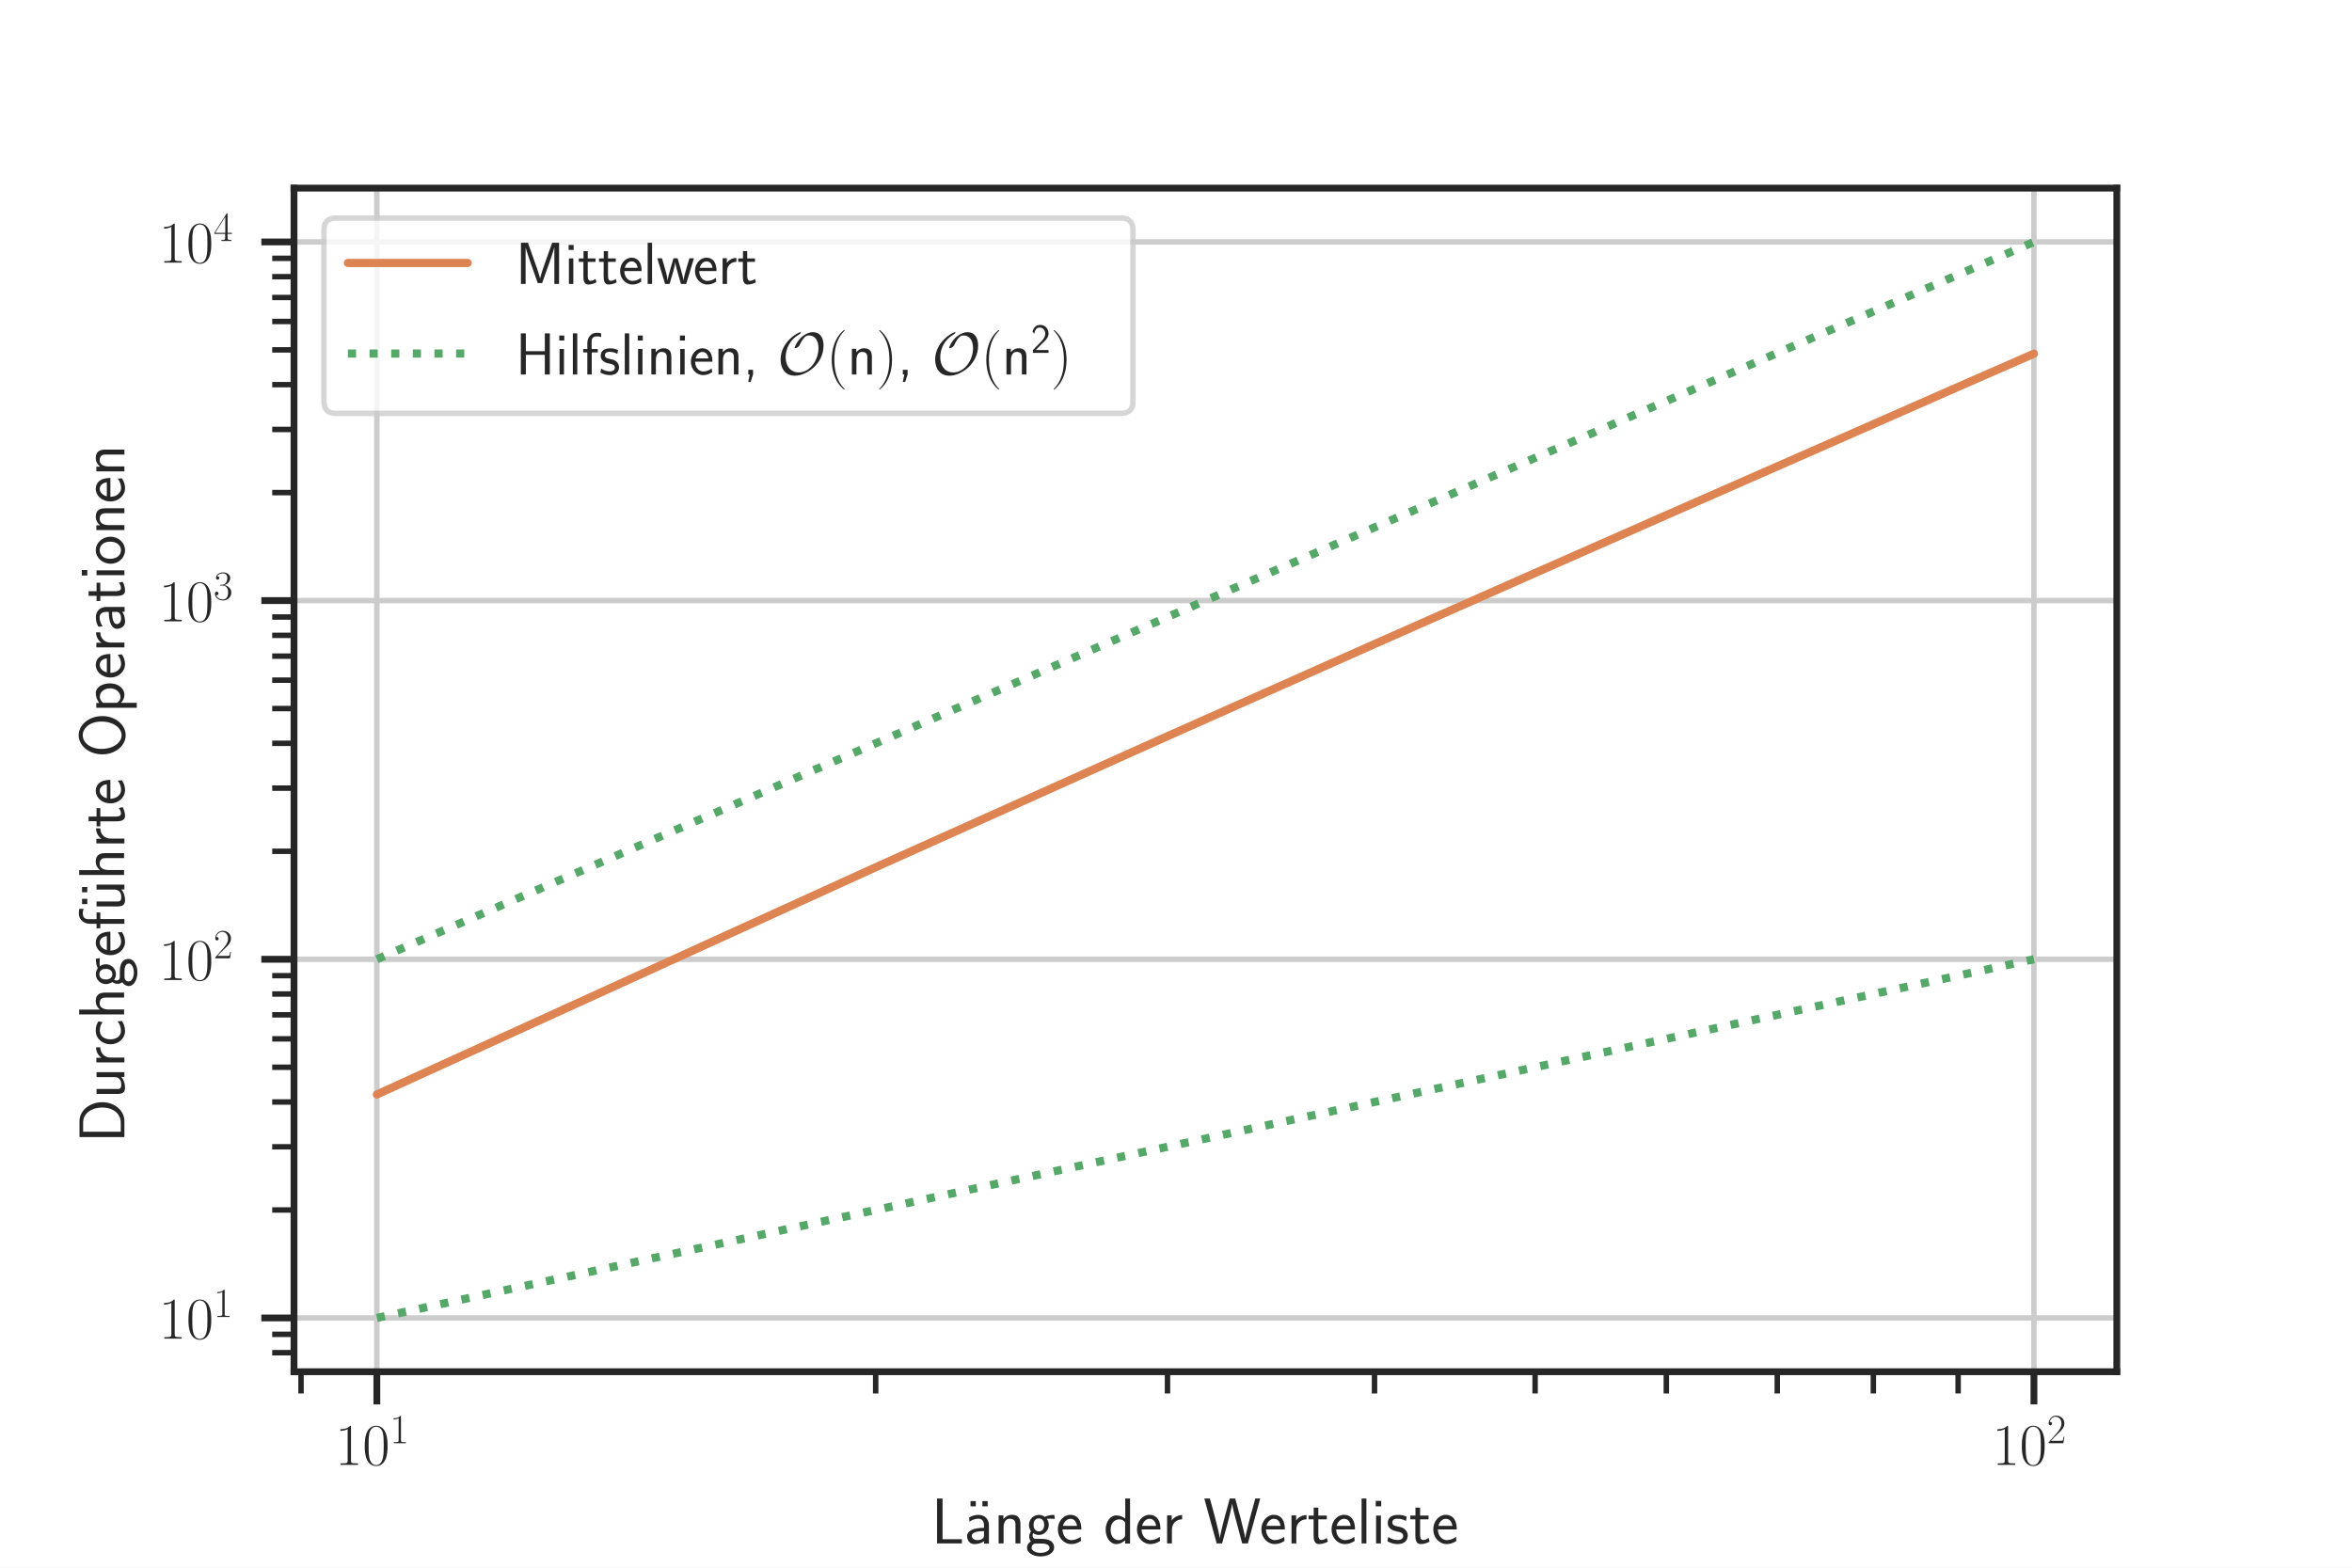
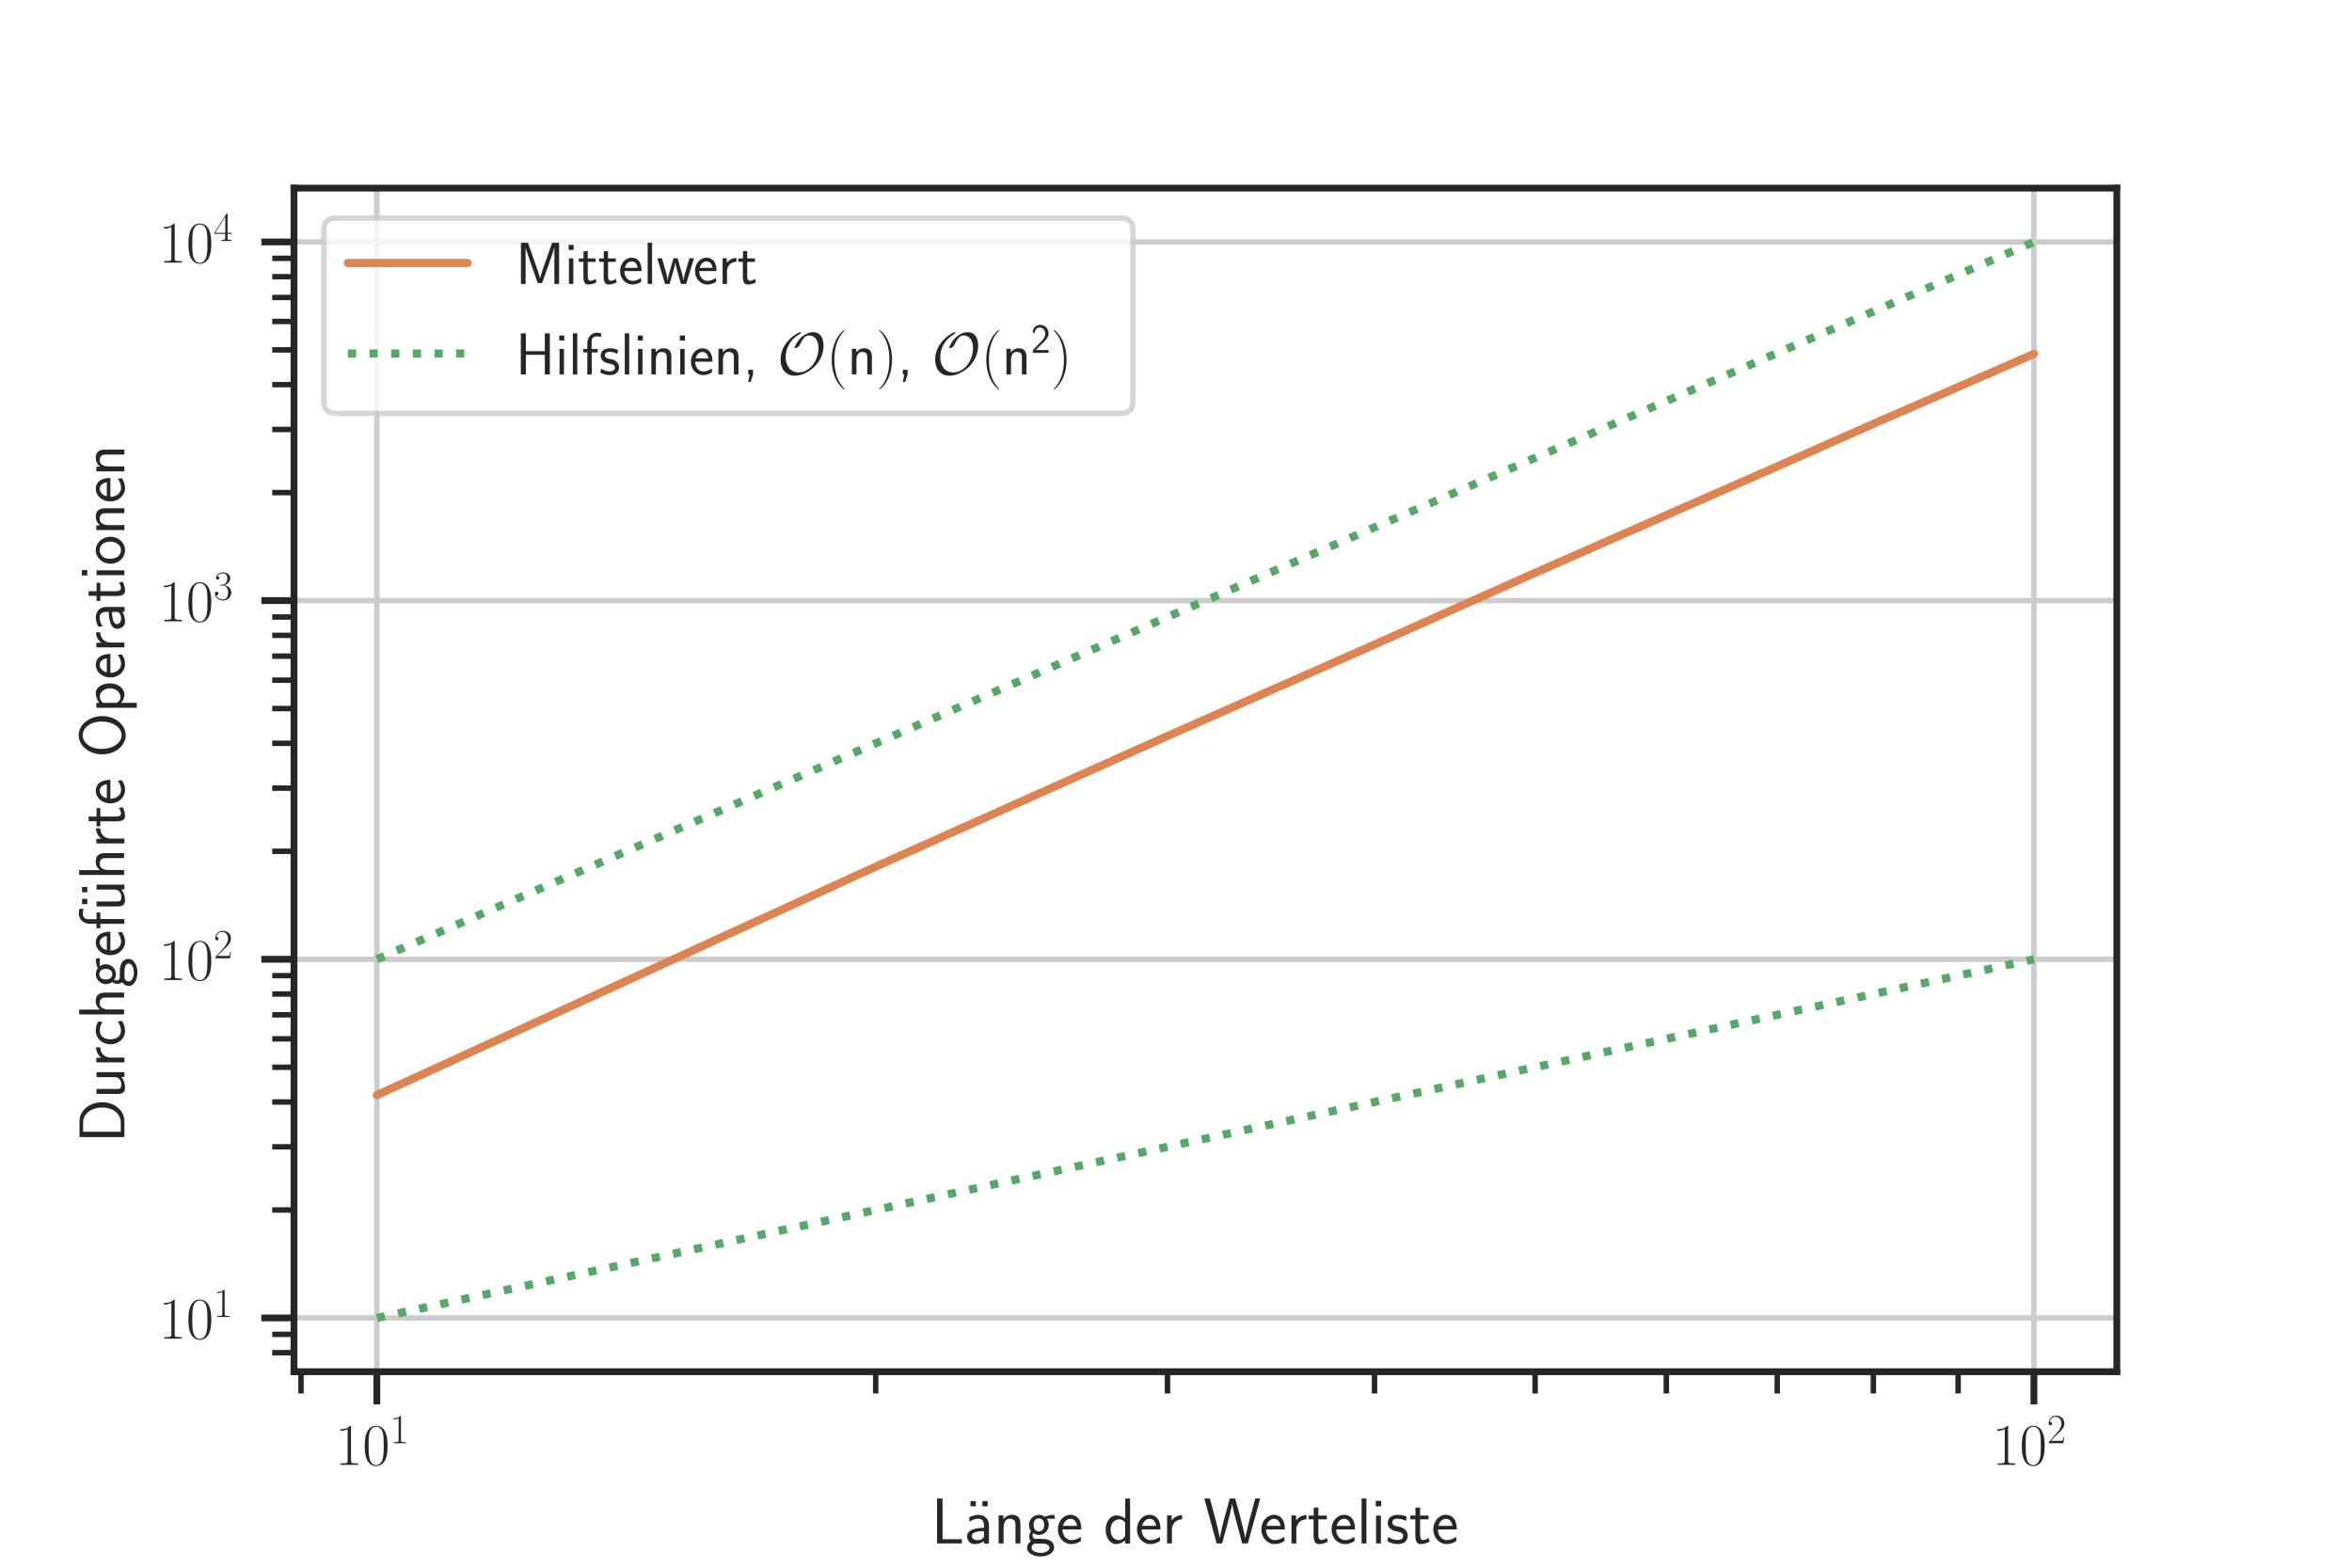
<svg xmlns="http://www.w3.org/2000/svg" xmlns:xlink="http://www.w3.org/1999/xlink" width="432pt" height="288pt" viewBox="0 0 432 288" version="1.1">
  <defs>
    <style type="text/css">*{stroke-linejoin: round; stroke-linecap: butt}</style>
  </defs>
  <g id="figure_1">
    <g id="patch_1">
      <path d="M 0 288  L 432 288  L 432 0  L 0 0  z " style="fill: #ffffff" />
    </g>
    <g id="axes_1">
      <g id="patch_2">
        <path d="M 54 252  L 388.8 252  L 388.8 34.56  L 54 34.56  z " style="fill: #ffffff" />
      </g>
      <g id="matplotlib.axis_1">
        <g id="xtick_1">
          <g id="line2d_1">
-             <path d="M 69.218 252  L 69.218 34.56  " clip-path="url(#p1b1e228d7b)" style="fill: none; stroke: #cccccc; stroke-linecap: round" />
+             <path d="M 69.218 252  L 69.218 34.56  " clip-path="url(#p0e2a7dc74b)" style="fill: none; stroke: #cccccc; stroke-linecap: round" />
          </g>
          <g id="line2d_2">
            <defs>
-               <path id="m0b39e0f6b0" d="M 0 0  L 0 6  " style="stroke: #262626; stroke-width: 1.25" />
-             </defs>
-             <g>
-               <use xlink:href="#m0b39e0f6b0" x="69.218" y="252" style="fill: #262626; stroke: #262626; stroke-width: 1.25" />
+               <path id="m8b8b11eb39" d="M 0 0  L 0 6  " style="stroke: #262626; stroke-width: 1.25" />
+             </defs>
+             <g>
+               <use xlink:href="#m8b8b11eb39" x="69.218" y="252" style="fill: #262626; stroke: #262626; stroke-width: 1.25" />
            </g>
          </g>
          <g id="text_1">
            <g style="fill: #262626" transform="translate(61.55454 269.1103)scale(0.11 -0.11)">
              <defs>
                <path id="CMR17-31" d="M 1702 4058  C 1702 4192 1696 4192 1606 4192  C 1357 3916 979 3827 621 3827  C 602 3827 570 3827 563 3808  C 557 3795 557 3782 557 3648  C 755 3648 1088 3686 1344 3839  L 1344 461  C 1344 236 1331 160 781 160  L 589 160  L 589 0  C 896 0 1216 0 1523 0  C 1830 0 2150 0 2458 0  L 2458 160  L 2266 160  C 1715 160 1702 230 1702 458  L 1702 4058  z " transform="scale(0.015625)" />
                <path id="CMR17-30" d="M 2688 2025  C 2688 2416 2682 3080 2413 3591  C 2176 4039 1798 4198 1466 4198  C 1158 4198 768 4058 525 3597  C 269 3118 243 2524 243 2025  C 243 1661 250 1106 448 619  C 723 -39 1216 -128 1466 -128  C 1760 -128 2208 -7 2470 600  C 2662 1042 2688 1559 2688 2025  z M 1466 -26  C 1056 -26 813 325 723 812  C 653 1188 653 1738 653 2096  C 653 2588 653 2997 736 3387  C 858 3929 1216 4096 1466 4096  C 1728 4096 2067 3923 2189 3400  C 2272 3036 2278 2607 2278 2096  C 2278 1680 2278 1169 2202 792  C 2067 95 1690 -26 1466 -26  z " transform="scale(0.015625)" />
              </defs>
              <use xlink:href="#CMR17-31" transform="scale(0.996264)" />
              <use xlink:href="#CMR17-30" transform="translate(45.69048 0)scale(0.996264)" />
              <use xlink:href="#CMR17-31" transform="translate(91.38095 36.15364)scale(0.697382)" />
            </g>
          </g>
        </g>
        <g id="xtick_2">
          <g id="line2d_3">
-             <path d="M 373.582 252  L 373.582 34.56  " clip-path="url(#p1b1e228d7b)" style="fill: none; stroke: #cccccc; stroke-linecap: round" />
+             <path d="M 373.582 252  L 373.582 34.56  " clip-path="url(#p0e2a7dc74b)" style="fill: none; stroke: #cccccc; stroke-linecap: round" />
          </g>
          <g id="line2d_4">
            <g>
-               <use xlink:href="#m0b39e0f6b0" x="373.582" y="252" style="fill: #262626; stroke: #262626; stroke-width: 1.25" />
+               <use xlink:href="#m8b8b11eb39" x="373.582" y="252" style="fill: #262626; stroke: #262626; stroke-width: 1.25" />
            </g>
          </g>
          <g id="text_2">
            <g style="fill: #262626" transform="translate(365.9182 269.1103)scale(0.11 -0.11)">
              <defs>
                <path id="CMR17-32" d="M 2669 989  L 2554 989  C 2490 536 2438 459 2413 420  C 2381 369 1920 369 1830 369  L 602 369  C 832 619 1280 1072 1824 1597  C 2214 1967 2669 2402 2669 3035  C 2669 3790 2067 4224 1395 4224  C 691 4224 262 3604 262 3030  C 262 2780 448 2748 525 2748  C 589 2748 781 2787 781 3010  C 781 3207 614 3264 525 3264  C 486 3264 448 3258 422 3245  C 544 3790 915 4058 1306 4058  C 1862 4058 2227 3617 2227 3035  C 2227 2479 1901 2000 1536 1584  L 262 146  L 262 0  L 2515 0  L 2669 989  z " transform="scale(0.015625)" />
              </defs>
              <use xlink:href="#CMR17-31" transform="scale(0.996264)" />
              <use xlink:href="#CMR17-30" transform="translate(45.69048 0)scale(0.996264)" />
              <use xlink:href="#CMR17-32" transform="translate(91.38095 36.15364)scale(0.697382)" />
            </g>
          </g>
        </g>
        <g id="xtick_3">
          <g id="line2d_5">
            <defs>
-               <path id="m86a315f5b8" d="M 0 0  L 0 4  " style="stroke: #262626" />
-             </defs>
-             <g>
-               <use xlink:href="#m86a315f5b8" x="55.291" y="252" style="fill: #262626; stroke: #262626" />
+               <path id="mcf2f9d50d6" d="M 0 0  L 0 4  " style="stroke: #262626" />
+             </defs>
+             <g>
+               <use xlink:href="#mcf2f9d50d6" x="55.291" y="252" style="fill: #262626; stroke: #262626" />
            </g>
          </g>
        </g>
        <g id="xtick_4">
          <g id="line2d_6">
            <g>
-               <use xlink:href="#m86a315f5b8" x="160.841" y="252" style="fill: #262626; stroke: #262626" />
+               <use xlink:href="#mcf2f9d50d6" x="160.841" y="252" style="fill: #262626; stroke: #262626" />
            </g>
          </g>
        </g>
        <g id="xtick_5">
          <g id="line2d_7">
            <g>
-               <use xlink:href="#m86a315f5b8" x="214.437" y="252" style="fill: #262626; stroke: #262626" />
+               <use xlink:href="#mcf2f9d50d6" x="214.437" y="252" style="fill: #262626; stroke: #262626" />
            </g>
          </g>
        </g>
        <g id="xtick_6">
          <g id="line2d_8">
            <g>
-               <use xlink:href="#m86a315f5b8" x="252.463" y="252" style="fill: #262626; stroke: #262626" />
+               <use xlink:href="#mcf2f9d50d6" x="252.463" y="252" style="fill: #262626; stroke: #262626" />
            </g>
          </g>
        </g>
        <g id="xtick_7">
          <g id="line2d_9">
            <g>
-               <use xlink:href="#m86a315f5b8" x="281.959" y="252" style="fill: #262626; stroke: #262626" />
+               <use xlink:href="#mcf2f9d50d6" x="281.959" y="252" style="fill: #262626; stroke: #262626" />
            </g>
          </g>
        </g>
        <g id="xtick_8">
          <g id="line2d_10">
            <g>
-               <use xlink:href="#m86a315f5b8" x="306.059" y="252" style="fill: #262626; stroke: #262626" />
+               <use xlink:href="#mcf2f9d50d6" x="306.059" y="252" style="fill: #262626; stroke: #262626" />
            </g>
          </g>
        </g>
        <g id="xtick_9">
          <g id="line2d_11">
            <g>
-               <use xlink:href="#m86a315f5b8" x="326.435" y="252" style="fill: #262626; stroke: #262626" />
+               <use xlink:href="#mcf2f9d50d6" x="326.435" y="252" style="fill: #262626; stroke: #262626" />
            </g>
          </g>
        </g>
        <g id="xtick_10">
          <g id="line2d_12">
            <g>
-               <use xlink:href="#m86a315f5b8" x="344.086" y="252" style="fill: #262626; stroke: #262626" />
+               <use xlink:href="#mcf2f9d50d6" x="344.086" y="252" style="fill: #262626; stroke: #262626" />
            </g>
          </g>
        </g>
        <g id="xtick_11">
          <g id="line2d_13">
            <g>
-               <use xlink:href="#m86a315f5b8" x="359.655" y="252" style="fill: #262626; stroke: #262626" />
+               <use xlink:href="#mcf2f9d50d6" x="359.655" y="252" style="fill: #262626; stroke: #262626" />
            </g>
          </g>
        </g>
        <g id="text_3">
          <g style="fill: #262626" transform="translate(171.063 283.5434)scale(0.12 -0.12)">
            <defs>
              <path id="CMSS17-4c" d="M 1670 414  C 1594 414 1517 414 1440 414  L 1101 414  L 1101 4416  L 563 4416  L 563 0  L 3002 0  L 3002 414  L 1670 414  z " transform="scale(0.015625)" />
              <path id="CMSS17-7f" d="M 1178 4164  L 659 4164  L 659 3648  L 1178 3648  L 1178 4164  z M 2342 4164  L 1824 4164  L 1824 3648  L 2342 3648  L 2342 4164  z " transform="scale(0.015625)" />
              <path id="CMSS17-61" d="M 2406 1791  C 2406 2392 1978 2808 1402 2808  C 1120 2808 813 2757 461 2553  L 499 2135  C 659 2248 934 2432 1395 2432  C 1722 2432 1920 2180 1920 1782  L 1920 1536  C 896 1536 256 1238 256 726  C 256 461 416 -64 947 -64  C 1043 -64 1562 -64 1933 217  L 1933 -19  L 2406 -19  L 2406 1791  z M 1920 816  C 1920 701 1920 548 1728 434  C 1562 325 1350 325 1261 325  C 941 325 723 511 723 744  C 723 1211 1722 1211 1920 1211  L 1920 816  z " transform="scale(0.015625)" />
              <path id="CMSS17-6e" d="M 2618 1877  C 2618 2283 2522 2816 1798 2816  C 1389 2816 1120 2606 941 2389  L 941 2758  L 474 2758  L 474 0  L 960 0  L 960 1559  C 960 1964 1114 2428 1549 2428  C 2112 2428 2131 2048 2131 1829  L 2131 0  L 2618 0  L 2618 1877  z " transform="scale(0.015625)" />
              <path id="CMSS17-67" d="M 2848 2808  C 2483 2808 2170 2738 1914 2617  C 1702 2777 1485 2808 1338 2808  C 781 2808 358 2349 358 1814  C 358 1468 550 1207 563 1195  C 448 1035 384 863 384 672  C 384 448 474 289 544 200  C 211 -3 166 -314 166 -435  C 166 -898 749 -1280 1498 -1280  C 2253 -1280 2835 -898 2835 -428  C 2835 448 1856 448 1587 448  L 1069 448  C 973 448 717 448 717 791  C 717 921 774 1004 781 1010  C 877 940 1075 832 1338 832  C 1869 832 2310 1278 2310 1827  C 2310 2132 2170 2355 2112 2432  L 2131 2432  C 2150 2432 2419 2432 2515 2432  C 2720 2432 2739 2429 2918 2419  L 2848 2808  z M 1338 1182  C 1120 1182 813 1315 813 1823  C 813 2375 1165 2464 1331 2464  C 1549 2464 1856 2331 1856 1823  C 1856 1271 1504 1182 1338 1182  z M 1581 -10  C 1734 -10 2381 -10 2381 -442  C 2381 -714 1984 -929 1504 -929  C 1018 -929 621 -720 621 -435  C 621 -403 621 -10 1062 -10  L 1581 -10  z " transform="scale(0.015625)" />
              <path id="CMSS17-65" d="M 2502 1377  C 2502 1590 2490 2003 2285 2345  C 2061 2713 1696 2816 1421 2816  C 755 2816 192 2188 192 1375  C 192 582 774 -64 1510 -64  C 1798 -64 2150 19 2470 248  C 2470 274 2458 414 2451 420  C 2451 433 2432 630 2432 656  C 2125 407 1773 325 1517 325  C 1107 325 666 667 646 1377  L 2502 1377  z M 698 1728  C 781 2084 1062 2421 1421 2421  C 1517 2421 1965 2421 2080 1728  L 698 1728  z " transform="scale(0.015625)" />
              <path id="CMSS17-64" d="M 2611 4416  L 2138 4416  L 2138 2438  C 1939 2603 1613 2756 1254 2756  C 672 2756 211 2131 211 1347  C 211 562 666 -64 1235 -64  C 1677 -64 1971 172 2125 306  L 2125 -13  L 2611 -13  L 2611 4416  z M 2125 836  C 2125 747 2125 653 1926 482  C 1798 375 1645 325 1498 325  C 1152 325 698 576 698 1340  C 698 2134 1210 2368 1562 2368  C 1798 2368 1990 2254 2125 2065  L 2125 836  z " transform="scale(0.015625)" />
              <path id="CMSS17-72" d="M 954 1363  C 954 1965 1395 2368 1958 2368  L 1958 2789  C 1549 2789 1165 2585 934 2253  L 934 2758  L 480 2758  L 480 0  L 954 0  L 954 1363  z " transform="scale(0.015625)" />
              <path id="CMSS17-57" d="M 5581 4416  L 5094 4416  L 4557 2437  C 4474 2118 4397 1801 4320 1482  C 4205 1011 4122 681 4109 515  L 4102 515  C 4090 687 4006 1049 3904 1457  C 3827 1795 3744 2131 3654 2462  L 3123 4416  L 2586 4416  L 2080 2562  L 1824 1549  C 1632 747 1626 632 1613 505  L 1606 505  C 1606 543 1581 753 1402 1498  C 1312 1868 1222 2244 1126 2601  L 634 4416  L 83 4416  L 1299 0  L 1830 0  L 2336 1839  L 2592 2851  C 2765 3564 2803 3742 2816 3901  L 2822 3901  C 2822 3876 2880 3474 3130 2545  L 3808 0  L 4365 0  L 5581 4416  z " transform="scale(0.015625)" />
              <path id="CMSS17-74" d="M 1069 2368  L 1901 2368  L 1901 2737  L 1069 2737  L 1069 3520  L 614 3520  L 614 2737  L 109 2737  L 109 2368  L 602 2368  L 602 749  C 602 384 685 -64 1107 -64  C 1427 -64 1722 25 2003 172  L 1901 548  C 1747 414 1562 337 1363 337  C 1082 337 1069 696 1069 856  L 1069 2368  z " transform="scale(0.015625)" />
              <path id="CMSS17-6c" d="M 947 4416  L 474 4416  L 474 0  L 947 0  L 947 4416  z " transform="scale(0.015625)" />
              <path id="CMSS17-69" d="M 979 4183  L 442 4183  L 442 3648  L 979 3648  L 979 4183  z M 947 2739  L 474 2739  L 474 0  L 947 0  L 947 2739  z " transform="scale(0.015625)" />
              <path id="CMSS17-73" d="M 2061 2627  C 1683 2807 1389 2807 1197 2807  C 742 2807 198 2648 198 2003  C 198 1359 902 1218 1094 1179  C 1389 1122 1715 1058 1715 740  C 1715 337 1254 337 1171 337  C 915 337 563 407 243 638  L 166 210  C 531 0 883 -64 1178 -64  C 1965 -64 2163 416 2163 781  C 2163 1094 1984 1305 1862 1401  C 1651 1568 1574 1587 1050 1696  C 960 1709 646 1779 646 2066  C 646 2432 1050 2432 1139 2432  C 1555 2432 1811 2303 1984 2208  L 2061 2627  z " transform="scale(0.015625)" />
            </defs>
            <use xlink:href="#CMSS17-4c" transform="scale(0.996264)" />
            <use xlink:href="#CMSS17-7f" transform="translate(49.72625 0)scale(0.996264)" />
            <use xlink:href="#CMSS17-61" transform="translate(50.68711 0)scale(0.996264)" />
            <use xlink:href="#CMSS17-6e" transform="translate(95.60903 0)scale(0.996264)" />
            <use xlink:href="#CMSS17-67" transform="translate(143.814 0)scale(0.996264)" />
            <use xlink:href="#CMSS17-65" transform="translate(190.6576 0)scale(0.996264)" />
            <use xlink:href="#CMSS17-64" transform="translate(263.5255 0)scale(0.996264)" />
            <use xlink:href="#CMSS17-65" transform="translate(311.7305 0)scale(0.996264)" />
            <use xlink:href="#CMSS17-72" transform="translate(353.3693 0)scale(0.996264)" />
            <use xlink:href="#CMSS17-57" transform="translate(416.5082 0)scale(0.996264)" />
            <use xlink:href="#CMSS17-65" transform="translate(502.1479 0)scale(0.996264)" />
            <use xlink:href="#CMSS17-72" transform="translate(543.7867 0)scale(0.996264)" />
            <use xlink:href="#CMSS17-74" transform="translate(575.6965 0)scale(0.996264)" />
            <use xlink:href="#CMSS17-65" transform="translate(609.5281 0)scale(0.996264)" />
            <use xlink:href="#CMSS17-6c" transform="translate(651.1669 0)scale(0.996264)" />
            <use xlink:href="#CMSS17-69" transform="translate(673.3476 0)scale(0.996264)" />
            <use xlink:href="#CMSS17-73" transform="translate(695.5283 0)scale(0.996264)" />
            <use xlink:href="#CMSS17-74" transform="translate(731.4419 0)scale(0.996264)" />
            <use xlink:href="#CMSS17-65" transform="translate(765.2734 0)scale(0.996264)" />
          </g>
        </g>
      </g>
      <g id="matplotlib.axis_2">
        <g id="ytick_1">
          <g id="line2d_14">
-             <path d="M 54 242.116  L 388.8 242.116  " clip-path="url(#p1b1e228d7b)" style="fill: none; stroke: #cccccc; stroke-linecap: round" />
+             <path d="M 54 242.116  L 388.8 242.116  " clip-path="url(#p0e2a7dc74b)" style="fill: none; stroke: #cccccc; stroke-linecap: round" />
          </g>
          <g id="line2d_15">
            <defs>
-               <path id="m45773f9625" d="M 0 0  L -6 0  " style="stroke: #262626; stroke-width: 1.25" />
-             </defs>
-             <g>
-               <use xlink:href="#m45773f9625" x="54" y="242.116" style="fill: #262626; stroke: #262626; stroke-width: 1.25" />
+               <path id="m34c19e686a" d="M 0 0  L -6 0  " style="stroke: #262626; stroke-width: 1.25" />
+             </defs>
+             <g>
+               <use xlink:href="#m34c19e686a" x="54" y="242.116" style="fill: #262626; stroke: #262626; stroke-width: 1.25" />
            </g>
          </g>
          <g id="text_4">
            <g style="fill: #262626" transform="translate(29.17273 245.9215)scale(0.11 -0.11)">
              <use xlink:href="#CMR17-31" transform="scale(0.996264)" />
              <use xlink:href="#CMR17-30" transform="translate(45.69048 0)scale(0.996264)" />
              <use xlink:href="#CMR17-31" transform="translate(91.38095 36.15364)scale(0.697382)" />
            </g>
          </g>
        </g>
        <g id="ytick_2">
          <g id="line2d_16">
-             <path d="M 54 176.225  L 388.8 176.225  " clip-path="url(#p1b1e228d7b)" style="fill: none; stroke: #cccccc; stroke-linecap: round" />
+             <path d="M 54 176.225  L 388.8 176.225  " clip-path="url(#p0e2a7dc74b)" style="fill: none; stroke: #cccccc; stroke-linecap: round" />
          </g>
          <g id="line2d_17">
            <g>
-               <use xlink:href="#m45773f9625" x="54" y="176.225" style="fill: #262626; stroke: #262626; stroke-width: 1.25" />
+               <use xlink:href="#m34c19e686a" x="54" y="176.225" style="fill: #262626; stroke: #262626; stroke-width: 1.25" />
            </g>
          </g>
          <g id="text_5">
            <g style="fill: #262626" transform="translate(29.17273 180.0306)scale(0.11 -0.11)">
              <use xlink:href="#CMR17-31" transform="scale(0.996264)" />
              <use xlink:href="#CMR17-30" transform="translate(45.69048 0)scale(0.996264)" />
              <use xlink:href="#CMR17-32" transform="translate(91.38095 36.15364)scale(0.697382)" />
            </g>
          </g>
        </g>
        <g id="ytick_3">
          <g id="line2d_18">
-             <path d="M 54 110.335  L 388.8 110.335  " clip-path="url(#p1b1e228d7b)" style="fill: none; stroke: #cccccc; stroke-linecap: round" />
+             <path d="M 54 110.335  L 388.8 110.335  " clip-path="url(#p0e2a7dc74b)" style="fill: none; stroke: #cccccc; stroke-linecap: round" />
          </g>
          <g id="line2d_19">
            <g>
-               <use xlink:href="#m45773f9625" x="54" y="110.335" style="fill: #262626; stroke: #262626; stroke-width: 1.25" />
+               <use xlink:href="#m34c19e686a" x="54" y="110.335" style="fill: #262626; stroke: #262626; stroke-width: 1.25" />
            </g>
          </g>
          <g id="text_6">
            <g style="fill: #262626" transform="translate(29.17273 114.1397)scale(0.11 -0.11)">
              <defs>
                <path id="CMR17-33" d="M 1414 2157  C 1984 2157 2234 1662 2234 1090  C 2234 320 1824 25 1453 25  C 1114 25 563 194 390 693  C 422 680 454 680 486 680  C 640 680 755 782 755 948  C 755 1133 614 1216 486 1216  C 378 1216 211 1165 211 926  C 211 335 787 -128 1466 -128  C 2176 -128 2720 430 2720 1085  C 2720 1707 2208 2157 1600 2227  C 2086 2328 2554 2756 2554 3329  C 2554 3820 2048 4179 1472 4179  C 890 4179 378 3829 378 3329  C 378 3110 544 3072 627 3072  C 762 3072 877 3155 877 3321  C 877 3486 762 3569 627 3569  C 602 3569 570 3569 544 3557  C 730 3959 1235 4032 1459 4032  C 1683 4032 2106 3925 2106 3320  C 2106 3143 2080 2828 1862 2550  C 1670 2304 1453 2304 1242 2284  C 1210 2284 1062 2269 1037 2269  C 992 2263 966 2257 966 2208  C 966 2163 973 2157 1101 2157  L 1414 2157  z " transform="scale(0.015625)" />
              </defs>
              <use xlink:href="#CMR17-31" transform="scale(0.996264)" />
              <use xlink:href="#CMR17-30" transform="translate(45.69048 0)scale(0.996264)" />
              <use xlink:href="#CMR17-33" transform="translate(91.38095 36.15364)scale(0.697382)" />
            </g>
          </g>
        </g>
        <g id="ytick_4">
          <g id="line2d_20">
-             <path d="M 54 44.444  L 388.8 44.444  " clip-path="url(#p1b1e228d7b)" style="fill: none; stroke: #cccccc; stroke-linecap: round" />
+             <path d="M 54 44.444  L 388.8 44.444  " clip-path="url(#p0e2a7dc74b)" style="fill: none; stroke: #cccccc; stroke-linecap: round" />
          </g>
          <g id="line2d_21">
            <g>
-               <use xlink:href="#m45773f9625" x="54" y="44.444" style="fill: #262626; stroke: #262626; stroke-width: 1.25" />
+               <use xlink:href="#m34c19e686a" x="54" y="44.444" style="fill: #262626; stroke: #262626; stroke-width: 1.25" />
            </g>
          </g>
          <g id="text_7">
            <g style="fill: #262626" transform="translate(29.17273 48.24881)scale(0.11 -0.11)">
              <defs>
                <path id="CMR17-34" d="M 2150 4122  C 2150 4256 2144 4256 2029 4256  L 128 1254  L 128 1088  L 1779 1088  L 1779 457  C 1779 224 1766 160 1318 160  L 1197 160  L 1197 0  C 1402 0 1747 0 1965 0  C 2182 0 2528 0 2733 0  L 2733 160  L 2611 160  C 2163 160 2150 224 2150 457  L 2150 1088  L 2803 1088  L 2803 1254  L 2150 1254  L 2150 4122  z M 1798 3703  L 1798 1254  L 256 1254  L 1798 3703  z " transform="scale(0.015625)" />
              </defs>
              <use xlink:href="#CMR17-31" transform="scale(0.996264)" />
              <use xlink:href="#CMR17-30" transform="translate(45.69048 0)scale(0.996264)" />
              <use xlink:href="#CMR17-34" transform="translate(91.38095 36.15364)scale(0.697382)" />
            </g>
          </g>
        </g>
        <g id="ytick_5">
          <g id="line2d_22">
            <defs>
-               <path id="m1ff6d4c1d1" d="M 0 0  L -4 0  " style="stroke: #262626" />
-             </defs>
-             <g>
-               <use xlink:href="#m1ff6d4c1d1" x="54" y="248.502" style="fill: #262626; stroke: #262626" />
+               <path id="maf90f02984" d="M 0 0  L -4 0  " style="stroke: #262626" />
+             </defs>
+             <g>
+               <use xlink:href="#maf90f02984" x="54" y="248.502" style="fill: #262626; stroke: #262626" />
            </g>
          </g>
        </g>
        <g id="ytick_6">
          <g id="line2d_23">
            <g>
-               <use xlink:href="#m1ff6d4c1d1" x="54" y="245.131" style="fill: #262626; stroke: #262626" />
+               <use xlink:href="#maf90f02984" x="54" y="245.131" style="fill: #262626; stroke: #262626" />
            </g>
          </g>
        </g>
        <g id="ytick_7">
          <g id="line2d_24">
            <g>
-               <use xlink:href="#m1ff6d4c1d1" x="54" y="222.281" style="fill: #262626; stroke: #262626" />
+               <use xlink:href="#maf90f02984" x="54" y="222.281" style="fill: #262626; stroke: #262626" />
            </g>
          </g>
        </g>
        <g id="ytick_8">
          <g id="line2d_25">
            <g>
-               <use xlink:href="#m1ff6d4c1d1" x="54" y="210.678" style="fill: #262626; stroke: #262626" />
+               <use xlink:href="#maf90f02984" x="54" y="210.678" style="fill: #262626; stroke: #262626" />
            </g>
          </g>
        </g>
        <g id="ytick_9">
          <g id="line2d_26">
            <g>
-               <use xlink:href="#m1ff6d4c1d1" x="54" y="202.446" style="fill: #262626; stroke: #262626" />
+               <use xlink:href="#maf90f02984" x="54" y="202.446" style="fill: #262626; stroke: #262626" />
            </g>
          </g>
        </g>
        <g id="ytick_10">
          <g id="line2d_27">
            <g>
-               <use xlink:href="#m1ff6d4c1d1" x="54" y="196.061" style="fill: #262626; stroke: #262626" />
+               <use xlink:href="#maf90f02984" x="54" y="196.061" style="fill: #262626; stroke: #262626" />
            </g>
          </g>
        </g>
        <g id="ytick_11">
          <g id="line2d_28">
            <g>
-               <use xlink:href="#m1ff6d4c1d1" x="54" y="190.843" style="fill: #262626; stroke: #262626" />
+               <use xlink:href="#maf90f02984" x="54" y="190.843" style="fill: #262626; stroke: #262626" />
            </g>
          </g>
        </g>
        <g id="ytick_12">
          <g id="line2d_29">
            <g>
-               <use xlink:href="#m1ff6d4c1d1" x="54" y="186.432" style="fill: #262626; stroke: #262626" />
+               <use xlink:href="#maf90f02984" x="54" y="186.432" style="fill: #262626; stroke: #262626" />
            </g>
          </g>
        </g>
        <g id="ytick_13">
          <g id="line2d_30">
            <g>
-               <use xlink:href="#m1ff6d4c1d1" x="54" y="182.611" style="fill: #262626; stroke: #262626" />
+               <use xlink:href="#maf90f02984" x="54" y="182.611" style="fill: #262626; stroke: #262626" />
            </g>
          </g>
        </g>
        <g id="ytick_14">
          <g id="line2d_31">
            <g>
-               <use xlink:href="#m1ff6d4c1d1" x="54" y="179.24" style="fill: #262626; stroke: #262626" />
+               <use xlink:href="#maf90f02984" x="54" y="179.24" style="fill: #262626; stroke: #262626" />
            </g>
          </g>
        </g>
        <g id="ytick_15">
          <g id="line2d_32">
            <g>
-               <use xlink:href="#m1ff6d4c1d1" x="54" y="156.39" style="fill: #262626; stroke: #262626" />
+               <use xlink:href="#maf90f02984" x="54" y="156.39" style="fill: #262626; stroke: #262626" />
            </g>
          </g>
        </g>
        <g id="ytick_16">
          <g id="line2d_33">
            <g>
-               <use xlink:href="#m1ff6d4c1d1" x="54" y="144.788" style="fill: #262626; stroke: #262626" />
+               <use xlink:href="#maf90f02984" x="54" y="144.788" style="fill: #262626; stroke: #262626" />
            </g>
          </g>
        </g>
        <g id="ytick_17">
          <g id="line2d_34">
            <g>
-               <use xlink:href="#m1ff6d4c1d1" x="54" y="136.555" style="fill: #262626; stroke: #262626" />
+               <use xlink:href="#maf90f02984" x="54" y="136.555" style="fill: #262626; stroke: #262626" />
            </g>
          </g>
        </g>
        <g id="ytick_18">
          <g id="line2d_35">
            <g>
-               <use xlink:href="#m1ff6d4c1d1" x="54" y="130.17" style="fill: #262626; stroke: #262626" />
+               <use xlink:href="#maf90f02984" x="54" y="130.17" style="fill: #262626; stroke: #262626" />
            </g>
          </g>
        </g>
        <g id="ytick_19">
          <g id="line2d_36">
            <g>
-               <use xlink:href="#m1ff6d4c1d1" x="54" y="124.952" style="fill: #262626; stroke: #262626" />
+               <use xlink:href="#maf90f02984" x="54" y="124.952" style="fill: #262626; stroke: #262626" />
            </g>
          </g>
        </g>
        <g id="ytick_20">
          <g id="line2d_37">
            <g>
-               <use xlink:href="#m1ff6d4c1d1" x="54" y="120.541" style="fill: #262626; stroke: #262626" />
+               <use xlink:href="#maf90f02984" x="54" y="120.541" style="fill: #262626; stroke: #262626" />
            </g>
          </g>
        </g>
        <g id="ytick_21">
          <g id="line2d_38">
            <g>
-               <use xlink:href="#m1ff6d4c1d1" x="54" y="116.72" style="fill: #262626; stroke: #262626" />
+               <use xlink:href="#maf90f02984" x="54" y="116.72" style="fill: #262626; stroke: #262626" />
            </g>
          </g>
        </g>
        <g id="ytick_22">
          <g id="line2d_39">
            <g>
-               <use xlink:href="#m1ff6d4c1d1" x="54" y="113.35" style="fill: #262626; stroke: #262626" />
+               <use xlink:href="#maf90f02984" x="54" y="113.35" style="fill: #262626; stroke: #262626" />
            </g>
          </g>
        </g>
        <g id="ytick_23">
          <g id="line2d_40">
            <g>
-               <use xlink:href="#m1ff6d4c1d1" x="54" y="90.499" style="fill: #262626; stroke: #262626" />
+               <use xlink:href="#maf90f02984" x="54" y="90.499" style="fill: #262626; stroke: #262626" />
            </g>
          </g>
        </g>
        <g id="ytick_24">
          <g id="line2d_41">
            <g>
-               <use xlink:href="#m1ff6d4c1d1" x="54" y="78.897" style="fill: #262626; stroke: #262626" />
+               <use xlink:href="#maf90f02984" x="54" y="78.897" style="fill: #262626; stroke: #262626" />
            </g>
          </g>
        </g>
        <g id="ytick_25">
          <g id="line2d_42">
            <g>
-               <use xlink:href="#m1ff6d4c1d1" x="54" y="70.664" style="fill: #262626; stroke: #262626" />
+               <use xlink:href="#maf90f02984" x="54" y="70.664" style="fill: #262626; stroke: #262626" />
            </g>
          </g>
        </g>
        <g id="ytick_26">
          <g id="line2d_43">
            <g>
-               <use xlink:href="#m1ff6d4c1d1" x="54" y="64.279" style="fill: #262626; stroke: #262626" />
+               <use xlink:href="#maf90f02984" x="54" y="64.279" style="fill: #262626; stroke: #262626" />
            </g>
          </g>
        </g>
        <g id="ytick_27">
          <g id="line2d_44">
            <g>
-               <use xlink:href="#m1ff6d4c1d1" x="54" y="59.061" style="fill: #262626; stroke: #262626" />
+               <use xlink:href="#maf90f02984" x="54" y="59.061" style="fill: #262626; stroke: #262626" />
            </g>
          </g>
        </g>
        <g id="ytick_28">
          <g id="line2d_45">
            <g>
-               <use xlink:href="#m1ff6d4c1d1" x="54" y="54.65" style="fill: #262626; stroke: #262626" />
+               <use xlink:href="#maf90f02984" x="54" y="54.65" style="fill: #262626; stroke: #262626" />
            </g>
          </g>
        </g>
        <g id="ytick_29">
          <g id="line2d_46">
            <g>
-               <use xlink:href="#m1ff6d4c1d1" x="54" y="50.829" style="fill: #262626; stroke: #262626" />
+               <use xlink:href="#maf90f02984" x="54" y="50.829" style="fill: #262626; stroke: #262626" />
            </g>
          </g>
        </g>
        <g id="ytick_30">
          <g id="line2d_47">
            <g>
-               <use xlink:href="#m1ff6d4c1d1" x="54" y="47.459" style="fill: #262626; stroke: #262626" />
+               <use xlink:href="#maf90f02984" x="54" y="47.459" style="fill: #262626; stroke: #262626" />
            </g>
          </g>
        </g>
        <g id="text_8">
          <g style="fill: #262626" transform="translate(22.84813 209.9597)rotate(-90)scale(0.12 -0.12)">
            <defs>
              <path id="CMSS17-44" d="M 570 4416  L 570 0  L 2144 0  C 3194 0 4000 980 4000 2170  C 4000 3398 3194 4416 2144 4416  L 570 4416  z M 1094 357  L 1094 4059  L 2003 4059  C 2861 4059 3475 3277 3475 2170  C 3475 1107 2867 357 2003 357  L 1094 357  z " transform="scale(0.015625)" />
              <path id="CMSS17-75" d="M 2618 2739  L 2131 2739  L 2131 972  C 2131 498 1786 306 1421 306  C 998 306 960 447 960 709  L 960 2739  L 474 2739  L 474 678  C 474 179 646 -64 1088 -64  C 1306 -64 1798 -13 2144 306  L 2144 0  L 2618 0  L 2618 2739  z " transform="scale(0.015625)" />
              <path id="CMSS17-63" d="M 2464 2541  C 2464 2585 2170 2714 2093 2739  C 1882 2816 1613 2816 1542 2816  C 710 2816 211 2093 211 1363  C 211 595 768 -64 1517 -64  C 1946 -64 2253 76 2502 242  L 2464 664  C 2189 453 1869 337 1523 337  C 1024 337 698 774 698 1369  C 698 1831 909 2414 1549 2414  C 1901 2414 2099 2343 2394 2145  L 2464 2541  z " transform="scale(0.015625)" />
              <path id="CMSS17-68" d="M 2618 1891  C 2618 2292 2522 2820 1798 2820  C 1395 2820 1133 2623 947 2407  L 947 4448  L 474 4448  L 474 32  L 960 32  L 960 1573  C 960 1973 1114 2432 1549 2432  C 2112 2432 2131 2056 2131 1839  L 2131 32  L 2618 32  L 2618 1891  z " transform="scale(0.015625)" />
              <path id="CMSS17-66" d="M 1075 2368  L 1722 2368  L 1722 2737  L 1062 2737  L 1062 3559  C 1062 4014 1408 4092 1606 4092  C 1670 4092 1850 4092 2080 4009  L 2080 4429  C 1933 4461 1754 4480 1613 4480  C 1018 4480 602 3993 602 3359  L 602 2737  L 160 2737  L 160 2368  L 602 2368  L 602 0  L 1075 0  L 1075 2368  z " transform="scale(0.015625)" />
              <path id="CMSS17-4f" d="M 4096 2178  C 4096 3503 3219 4497 2214 4497  C 1210 4497 333 3497 333 2178  C 333 847 1222 -128 2214 -128  C 3206 -128 4096 847 4096 2178  z M 2214 273  C 1510 273 870 1057 870 2261  C 870 3433 1549 4096 2214 4096  C 2880 4096 3558 3433 3558 2261  C 3558 1051 2912 273 2214 273  z " transform="scale(0.015625)" />
              <path id="CMSS17-70" d="M 966 333  C 1178 129 1466 -5 1773 -5  C 2368 -5 2880 603 2880 1412  C 2880 2159 2496 2816 1946 2816  C 1626 2816 1242 2702 954 2472  L 954 2765  L 480 2765  L 480 -1216  L 966 -1216  L 966 333  z M 966 2100  C 1018 2176 1235 2415 1587 2415  C 2035 2415 2394 1960 2394 1412  C 2394 787 1958 384 1530 384  C 1402 384 1267 415 1139 523  C 966 674 966 768 966 857  L 966 2100  z " transform="scale(0.015625)" />
              <path id="CMSS17-6f" d="M 2829 1356  C 2829 2176 2221 2816 1504 2816  C 768 2816 173 2157 173 1356  C 173 544 787 -64 1498 -64  C 2227 -64 2829 563 2829 1356  z M 1504 337  C 1050 337 659 709 659 1408  C 659 2151 1114 2427 1498 2427  C 1914 2427 2342 2126 2342 1408  C 2342 683 1926 337 1504 337  z " transform="scale(0.015625)" />
            </defs>
            <use xlink:href="#CMSS17-44" transform="scale(0.996264)" />
            <use xlink:href="#CMSS17-75" transform="translate(67.54284 0)scale(0.996264)" />
            <use xlink:href="#CMSS17-72" transform="translate(115.7478 0)scale(0.996264)" />
            <use xlink:href="#CMSS17-63" transform="translate(147.6576 0)scale(0.996264)" />
            <use xlink:href="#CMSS17-68" transform="translate(189.2964 0)scale(0.996264)" />
            <use xlink:href="#CMSS17-67" transform="translate(237.5013 0)scale(0.996264)" />
            <use xlink:href="#CMSS17-65" transform="translate(284.3449 0)scale(0.996264)" />
            <use xlink:href="#CMSS17-66" transform="translate(325.9838 0)scale(0.996264)" />
            <use xlink:href="#CMSS17-7f" transform="translate(355.2911 0)scale(0.996264)" />
            <use xlink:href="#CMSS17-75" transform="translate(354.6104 0)scale(0.996264)" />
            <use xlink:href="#CMSS17-68" transform="translate(402.8154 0)scale(0.996264)" />
            <use xlink:href="#CMSS17-72" transform="translate(451.0203 0)scale(0.996264)" />
            <use xlink:href="#CMSS17-74" transform="translate(482.9301 0)scale(0.996264)" />
            <use xlink:href="#CMSS17-65" transform="translate(516.7617 0)scale(0.996264)" />
            <use xlink:href="#CMSS17-4f" transform="translate(589.6296 0)scale(0.996264)" />
            <use xlink:href="#CMSS17-70" transform="translate(658.6538 0)scale(0.996264)" />
            <use xlink:href="#CMSS17-65" transform="translate(709.4612 0)scale(0.996264)" />
            <use xlink:href="#CMSS17-72" transform="translate(751.1 0)scale(0.996264)" />
            <use xlink:href="#CMSS17-61" transform="translate(783.0098 0)scale(0.996264)" />
            <use xlink:href="#CMSS17-74" transform="translate(827.9317 0)scale(0.996264)" />
            <use xlink:href="#CMSS17-69" transform="translate(861.7633 0)scale(0.996264)" />
            <use xlink:href="#CMSS17-6f" transform="translate(883.944 0)scale(0.996264)" />
            <use xlink:href="#CMSS17-6e" transform="translate(930.7877 0)scale(0.996264)" />
            <use xlink:href="#CMSS17-65" transform="translate(978.9926 0)scale(0.996264)" />
            <use xlink:href="#CMSS17-6e" transform="translate(1020.631 0)scale(0.996264)" />
          </g>
        </g>
      </g>
      <g id="line2d_48">
-         <path d="M 69.218 201.07  L 160.841 159.321  L 214.437 135.248  L 252.463 118.318  L 281.959 105.267  L 306.059 94.638  L 326.435 85.686  L 344.086 77.922  L 359.655 71.072  L 373.582 64.978  " clip-path="url(#p1b1e228d7b)" style="fill: none; stroke: #dd8452; stroke-width: 1.5; stroke-linecap: round" />
+         <path d="M 69.218 201.191  L 160.841 159.213  L 214.437 135.215  L 252.463 118.411  L 281.959 105.237  L 306.059 94.638  L 326.435 85.686  L 344.086 77.867  L 359.655 71.099  L 373.582 65.01  " clip-path="url(#p0e2a7dc74b)" style="fill: none; stroke: #dd8452; stroke-width: 1.5; stroke-linecap: round" />
      </g>
      <g id="line2d_49">
-         <path d="M 69.218 242.116  L 160.841 222.281  L 214.437 210.678  L 252.463 202.446  L 281.959 196.061  L 306.059 190.843  L 326.435 186.432  L 344.086 182.611  L 359.655 179.24  L 373.582 176.225  " clip-path="url(#p1b1e228d7b)" style="fill: none; stroke-dasharray: 1.5,2.475; stroke-dashoffset: 0; stroke: #55a868; stroke-width: 1.5" />
+         <path d="M 69.218 242.116  L 160.841 222.281  L 214.437 210.678  L 252.463 202.446  L 281.959 196.061  L 306.059 190.843  L 326.435 186.432  L 344.086 182.611  L 359.655 179.24  L 373.582 176.225  " clip-path="url(#p0e2a7dc74b)" style="fill: none; stroke-dasharray: 1.5,2.475; stroke-dashoffset: 0; stroke: #55a868; stroke-width: 1.5" />
      </g>
      <g id="line2d_50">
-         <path d="M 69.218 176.225  L 160.841 136.555  L 214.437 113.35  L 252.463 96.885  L 281.959 84.114  L 306.059 73.679  L 326.435 64.857  L 344.086 57.215  L 359.655 50.474  L 373.582 44.444  " clip-path="url(#p1b1e228d7b)" style="fill: none; stroke-dasharray: 1.5,2.475; stroke-dashoffset: 0; stroke: #55a868; stroke-width: 1.5" />
+         <path d="M 69.218 176.225  L 160.841 136.555  L 214.437 113.35  L 252.463 96.885  L 281.959 84.114  L 306.059 73.679  L 326.435 64.857  L 344.086 57.215  L 359.655 50.474  L 373.582 44.444  " clip-path="url(#p0e2a7dc74b)" style="fill: none; stroke-dasharray: 1.5,2.475; stroke-dashoffset: 0; stroke: #55a868; stroke-width: 1.5" />
      </g>
      <g id="patch_3">
        <path d="M 54 252  L 54 34.56  " style="fill: none; stroke: #262626; stroke-width: 1.25; stroke-linejoin: miter; stroke-linecap: square" />
      </g>
      <g id="patch_4">
        <path d="M 388.8 252  L 388.8 34.56  " style="fill: none; stroke: #262626; stroke-width: 1.25; stroke-linejoin: miter; stroke-linecap: square" />
      </g>
      <g id="patch_5">
        <path d="M 54 252  L 388.8 252  " style="fill: none; stroke: #262626; stroke-width: 1.25; stroke-linejoin: miter; stroke-linecap: square" />
      </g>
      <g id="patch_6">
        <path d="M 54 34.56  L 388.8 34.56  " style="fill: none; stroke: #262626; stroke-width: 1.25; stroke-linejoin: miter; stroke-linecap: square" />
      </g>
      <g id="legend_1">
        <g id="patch_7">
          <path d="M 61.7 75.942  L 205.894 75.942  Q 208.094 75.942 208.094 73.742  L 208.094 42.26  Q 208.094 40.06 205.894 40.06  L 61.7 40.06  Q 59.5 40.06 59.5 42.26  L 59.5 73.742  Q 59.5 75.942 61.7 75.942  z " style="fill: #ffffff; opacity: 0.8; stroke: #cccccc; stroke-linejoin: miter" />
        </g>
        <g id="line2d_51">
          <path d="M 63.9 48.31  L 74.9 48.31  L 85.9 48.31  " style="fill: none; stroke: #dd8452; stroke-width: 1.5; stroke-linecap: round" />
        </g>
        <g id="text_9">
          <g style="fill: #262626" transform="translate(94.7 52.16)scale(0.11 -0.11)">
            <defs>
              <path id="CMSS17-4d" d="M 3194 2371  L 2886 1473  C 2835 1307 2662 791 2624 587  L 2618 587  C 2598 715 2560 849 2458 1174  C 2400 1365 2336 1562 2272 1741  L 1325 4416  L 576 4416  L 576 0  L 1075 0  L 1075 3900  L 1082 3900  C 1082 3894 1139 3613 1530 2499  L 2374 96  L 2848 96  L 3610 2231  C 3661 2378 3821 2843 3891 3066  C 3955 3257 4115 3728 4154 3913  L 4160 3913  L 4160 0  L 4666 0  L 4666 4416  L 3923 4416  L 3194 2371  z " transform="scale(0.015625)" />
              <path id="CMSS17-77" d="M 4013 2752  L 3526 2752  L 3187 1601  C 3117 1358 2918 685 2893 371  L 2886 371  C 2874 564 2765 1024 2586 1633  L 2259 2752  L 1818 2752  L 1498 1658  C 1338 1101 1216 627 1203 371  L 1197 371  C 1171 749 909 1633 870 1773  L 582 2752  L 83 2752  L 915 0  L 1402 0  C 1734 1096 1990 1943 2010 2370  C 2022 2160 2131 1707 2195 1484  L 2618 0  L 3181 0  L 4013 2752  z " transform="scale(0.015625)" />
            </defs>
            <use xlink:href="#CMSS17-4d" transform="scale(0.996264)" />
            <use xlink:href="#CMSS17-69" transform="translate(81.67603 0)scale(0.996264)" />
            <use xlink:href="#CMSS17-74" transform="translate(103.8568 0)scale(0.996264)" />
            <use xlink:href="#CMSS17-74" transform="translate(137.6883 0)scale(0.996264)" />
            <use xlink:href="#CMSS17-65" transform="translate(171.5199 0)scale(0.996264)" />
            <use xlink:href="#CMSS17-6c" transform="translate(213.1587 0)scale(0.996264)" />
            <use xlink:href="#CMSS17-77" transform="translate(235.3394 0)scale(0.996264)" />
            <use xlink:href="#CMSS17-65" transform="translate(296.5565 0)scale(0.996264)" />
            <use xlink:href="#CMSS17-72" transform="translate(338.1953 0)scale(0.996264)" />
            <use xlink:href="#CMSS17-74" transform="translate(370.1051 0)scale(0.996264)" />
          </g>
        </g>
        <g id="line2d_52">
          <path d="M 63.9 64.952  L 74.9 64.952  L 85.9 64.952  " style="fill: none; stroke-dasharray: 1.5,2.475; stroke-dashoffset: 0; stroke: #55a868; stroke-width: 1.5" />
        </g>
        <g id="text_10">
          <g style="fill: #262626" transform="translate(94.7 68.80201)scale(0.11 -0.11)">
            <defs>
              <path id="CMSS17-48" d="M 3674 4416  L 3136 4416  L 3136 2501  L 1101 2501  L 1101 4416  L 563 4416  L 563 0  L 1101 0  L 1101 2112  L 3136 2112  L 3136 0  L 3674 0  L 3674 4416  z " transform="scale(0.015625)" />
              <path id="CMSS17-2c" d="M 1088 6  L 1088 510  L 576 510  L 576 0  L 736 0  L 570 -800  L 826 -800  L 1088 6  z " transform="scale(0.015625)" />
              <path id="CMSY10-4f" d="M 4973 3111  C 4973 3928 4614 4544 3834 4544  C 3168 4544 2605 4004 2560 3966  C 2048 3458 1856 2879 1856 2867  C 1856 2828 1888 2822 1920 2822  C 2042 2822 2144 2886 2240 2957  C 2355 3040 2362 3060 2432 3208  C 2490 3337 2637 3651 2874 3922  C 3027 4096 3155 4192 3411 4192  C 4032 4192 4429 3678 4429 2835  C 4429 1523 3501 224 2317 224  C 1408 224 909 950 909 1870  C 909 2744 1357 3709 2291 4261  C 2355 4300 2547 4416 2547 4499  C 2547 4544 2496 4544 2483 4544  C 2259 4544 365 3522 365 1594  C 365 694 832 -128 1894 -128  C 3142 -128 4973 1132 4973 3111  z " transform="scale(0.015625)" />
              <path id="CMR17-28" d="M 1958 -1561  C 1958 -1555 1958 -1542 1939 -1523  C 1645 -1224 858 -407 858 1581  C 858 3569 1632 4379 1946 4697  C 1946 4704 1958 4717 1958 4736  C 1958 4755 1939 4768 1914 4768  C 1843 4768 1299 4296 986 3594  C 666 2887 576 2199 576 1588  C 576 1128 621 351 1005 -471  C 1312 -1135 1837 -1600 1914 -1600  C 1946 -1600 1958 -1587 1958 -1561  z " transform="scale(0.015625)" />
              <path id="CMR17-29" d="M 1683 1581  C 1683 2040 1638 2817 1254 3639  C 947 4303 422 4768 346 4768  C 326 4768 301 4761 301 4729  C 301 4717 307 4710 314 4697  C 621 4378 1402 3568 1402 1584  C 1402 -407 627 -1217 314 -1537  C 307 -1549 301 -1556 301 -1568  C 301 -1600 326 -1600 346 -1600  C 416 -1600 960 -1128 1274 -426  C 1594 281 1683 969 1683 1581  z " transform="scale(0.015625)" />
              <path id="CMSS17-32" d="M 1651 1357  C 1830 1541 2099 1764 2285 1987  C 2464 2204 2701 2511 2701 2957  C 2701 3657 2227 4288 1421 4288  C 787 4288 422 3893 250 3274  L 499 2929  C 640 3510 838 3880 1338 3880  C 1888 3880 2195 3433 2195 2942  C 2195 2355 1747 1901 1408 1563  C 1030 1187 659 804 301 408  L 301 0  L 2701 0  L 2701 433  L 1613 433  C 1536 433 1459 433 1382 433  L 742 433  L 742 439  L 1651 1357  z " transform="scale(0.015625)" />
            </defs>
            <use xlink:href="#CMSS17-48" transform="scale(0.996264)" />
            <use xlink:href="#CMSS17-69" transform="translate(66.06152 0)scale(0.996264)" />
            <use xlink:href="#CMSS17-6c" transform="translate(88.24224 0)scale(0.996264)" />
            <use xlink:href="#CMSS17-66" transform="translate(110.423 0)scale(0.996264)" />
            <use xlink:href="#CMSS17-73" transform="translate(139.0496 0)scale(0.996264)" />
            <use xlink:href="#CMSS17-6c" transform="translate(174.9632 0)scale(0.996264)" />
            <use xlink:href="#CMSS17-69" transform="translate(197.1439 0)scale(0.996264)" />
            <use xlink:href="#CMSS17-6e" transform="translate(219.3246 0)scale(0.996264)" />
            <use xlink:href="#CMSS17-69" transform="translate(267.5296 0)scale(0.996264)" />
            <use xlink:href="#CMSS17-65" transform="translate(289.7103 0)scale(0.996264)" />
            <use xlink:href="#CMSS17-6e" transform="translate(331.3491 0)scale(0.996264)" />
            <use xlink:href="#CMSS17-2c" transform="translate(379.554 0)scale(0.996264)" />
            <use xlink:href="#CMSY10-4f" transform="translate(436.8074 0)scale(0.996264)" />
            <use xlink:href="#CMR17-28" transform="translate(518.8888 0)scale(0.996264)" />
            <use xlink:href="#CMSS17-6e" transform="translate(554.1696 0)scale(0.996264)" />
            <use xlink:href="#CMR17-29" transform="translate(602.3745 0)scale(0.996264)" />
            <use xlink:href="#CMSS17-2c" transform="translate(637.6553 0)scale(0.996264)" />
            <use xlink:href="#CMSY10-4f" transform="translate(694.9086 0)scale(0.996264)" />
            <use xlink:href="#CMR17-28" transform="translate(776.99 0)scale(0.996264)" />
            <use xlink:href="#CMSS17-6e" transform="translate(812.2708 0)scale(0.996264)" />
            <use xlink:href="#CMSS17-32" transform="translate(860.4758 36.15364)scale(0.697382)" />
            <use xlink:href="#CMR17-29" transform="translate(893.7643 0)scale(0.996264)" />
          </g>
        </g>
      </g>
    </g>
  </g>
  <defs>
-     <clipPath id="p1b1e228d7b">
+     <clipPath id="p0e2a7dc74b">
      <rect x="54" y="34.56" width="334.8" height="217.44" />
    </clipPath>
  </defs>
</svg>
